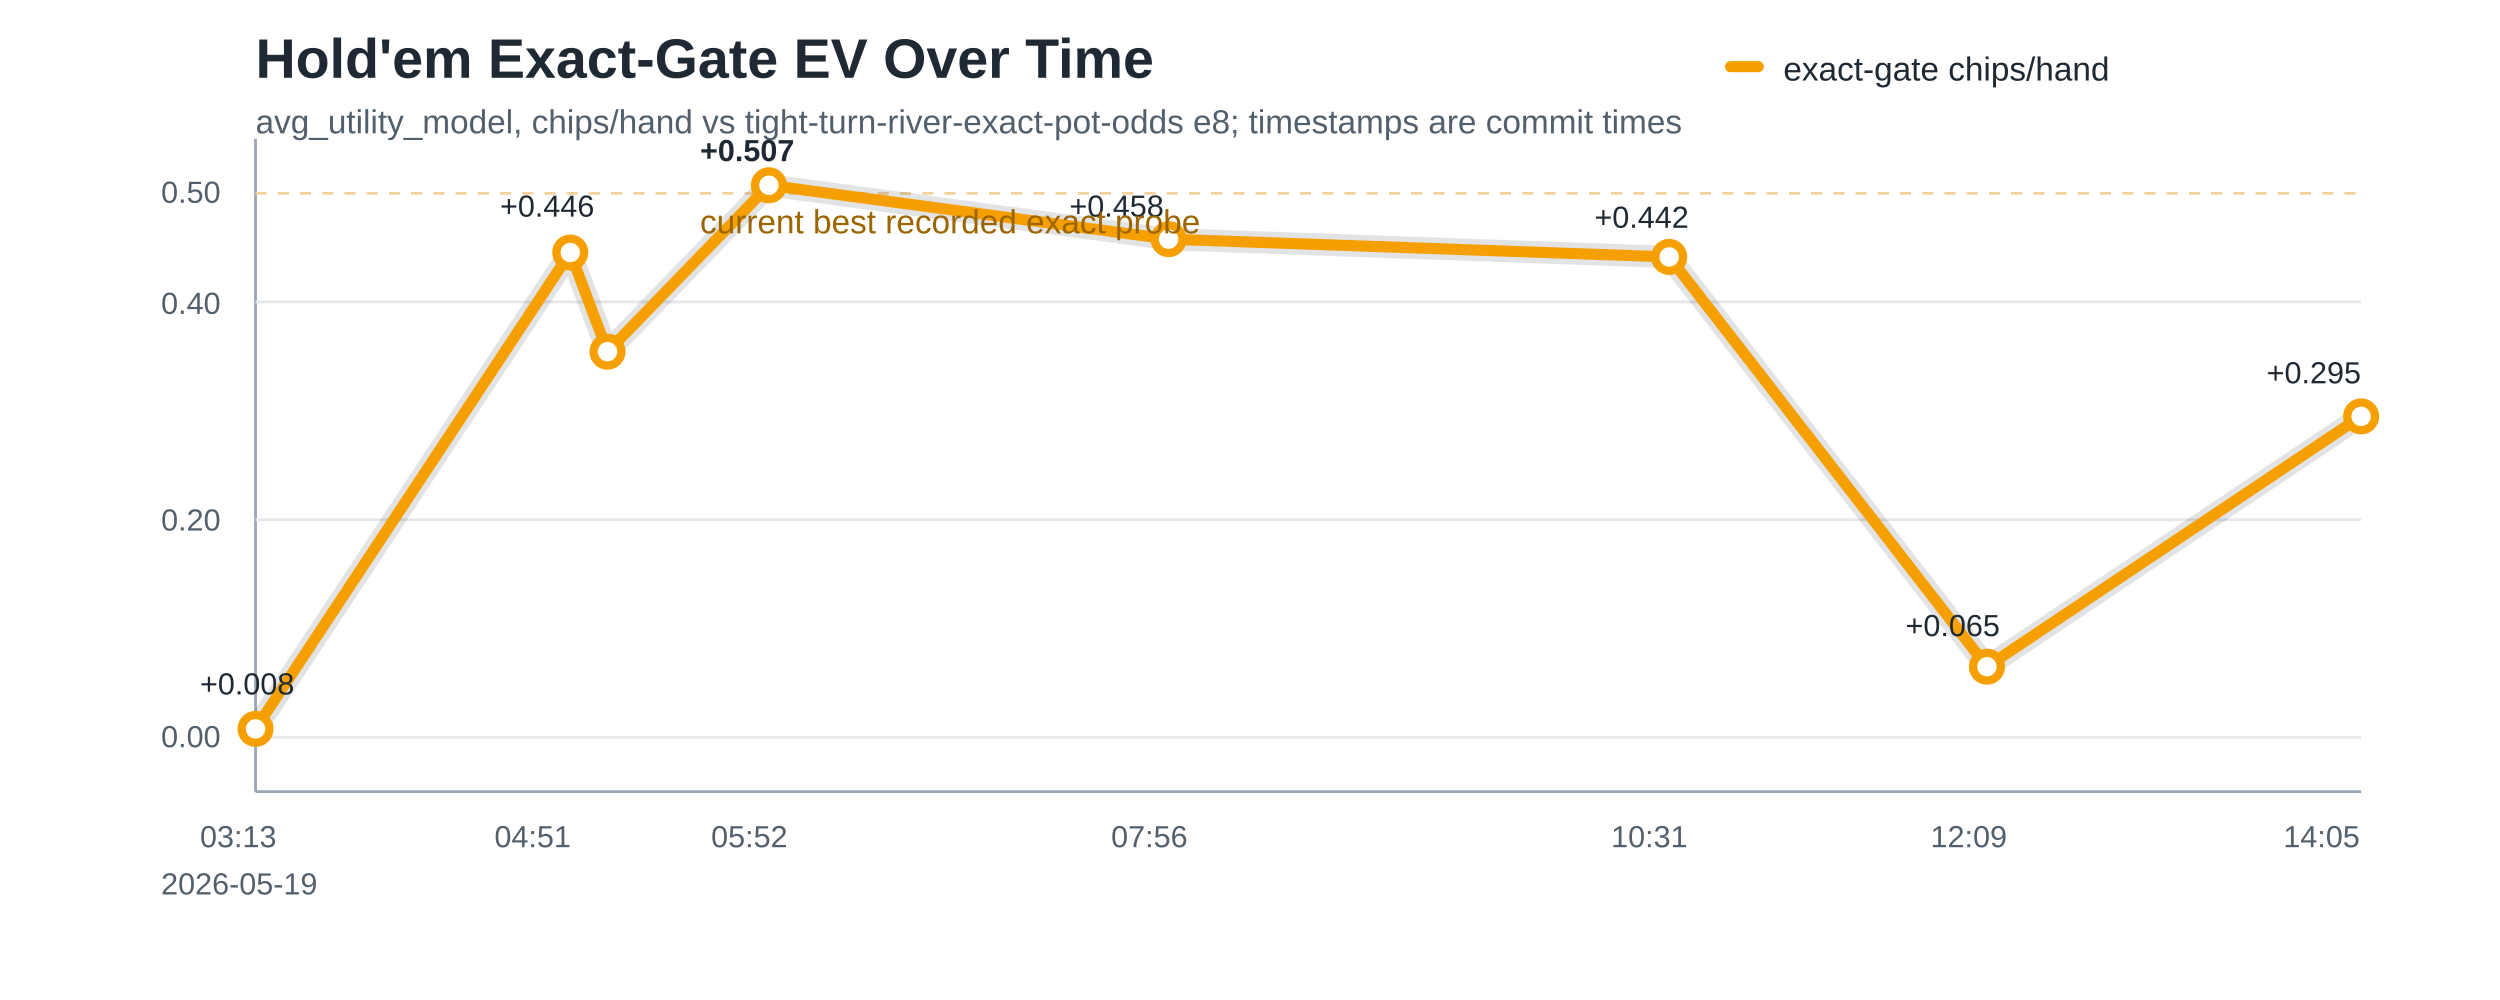
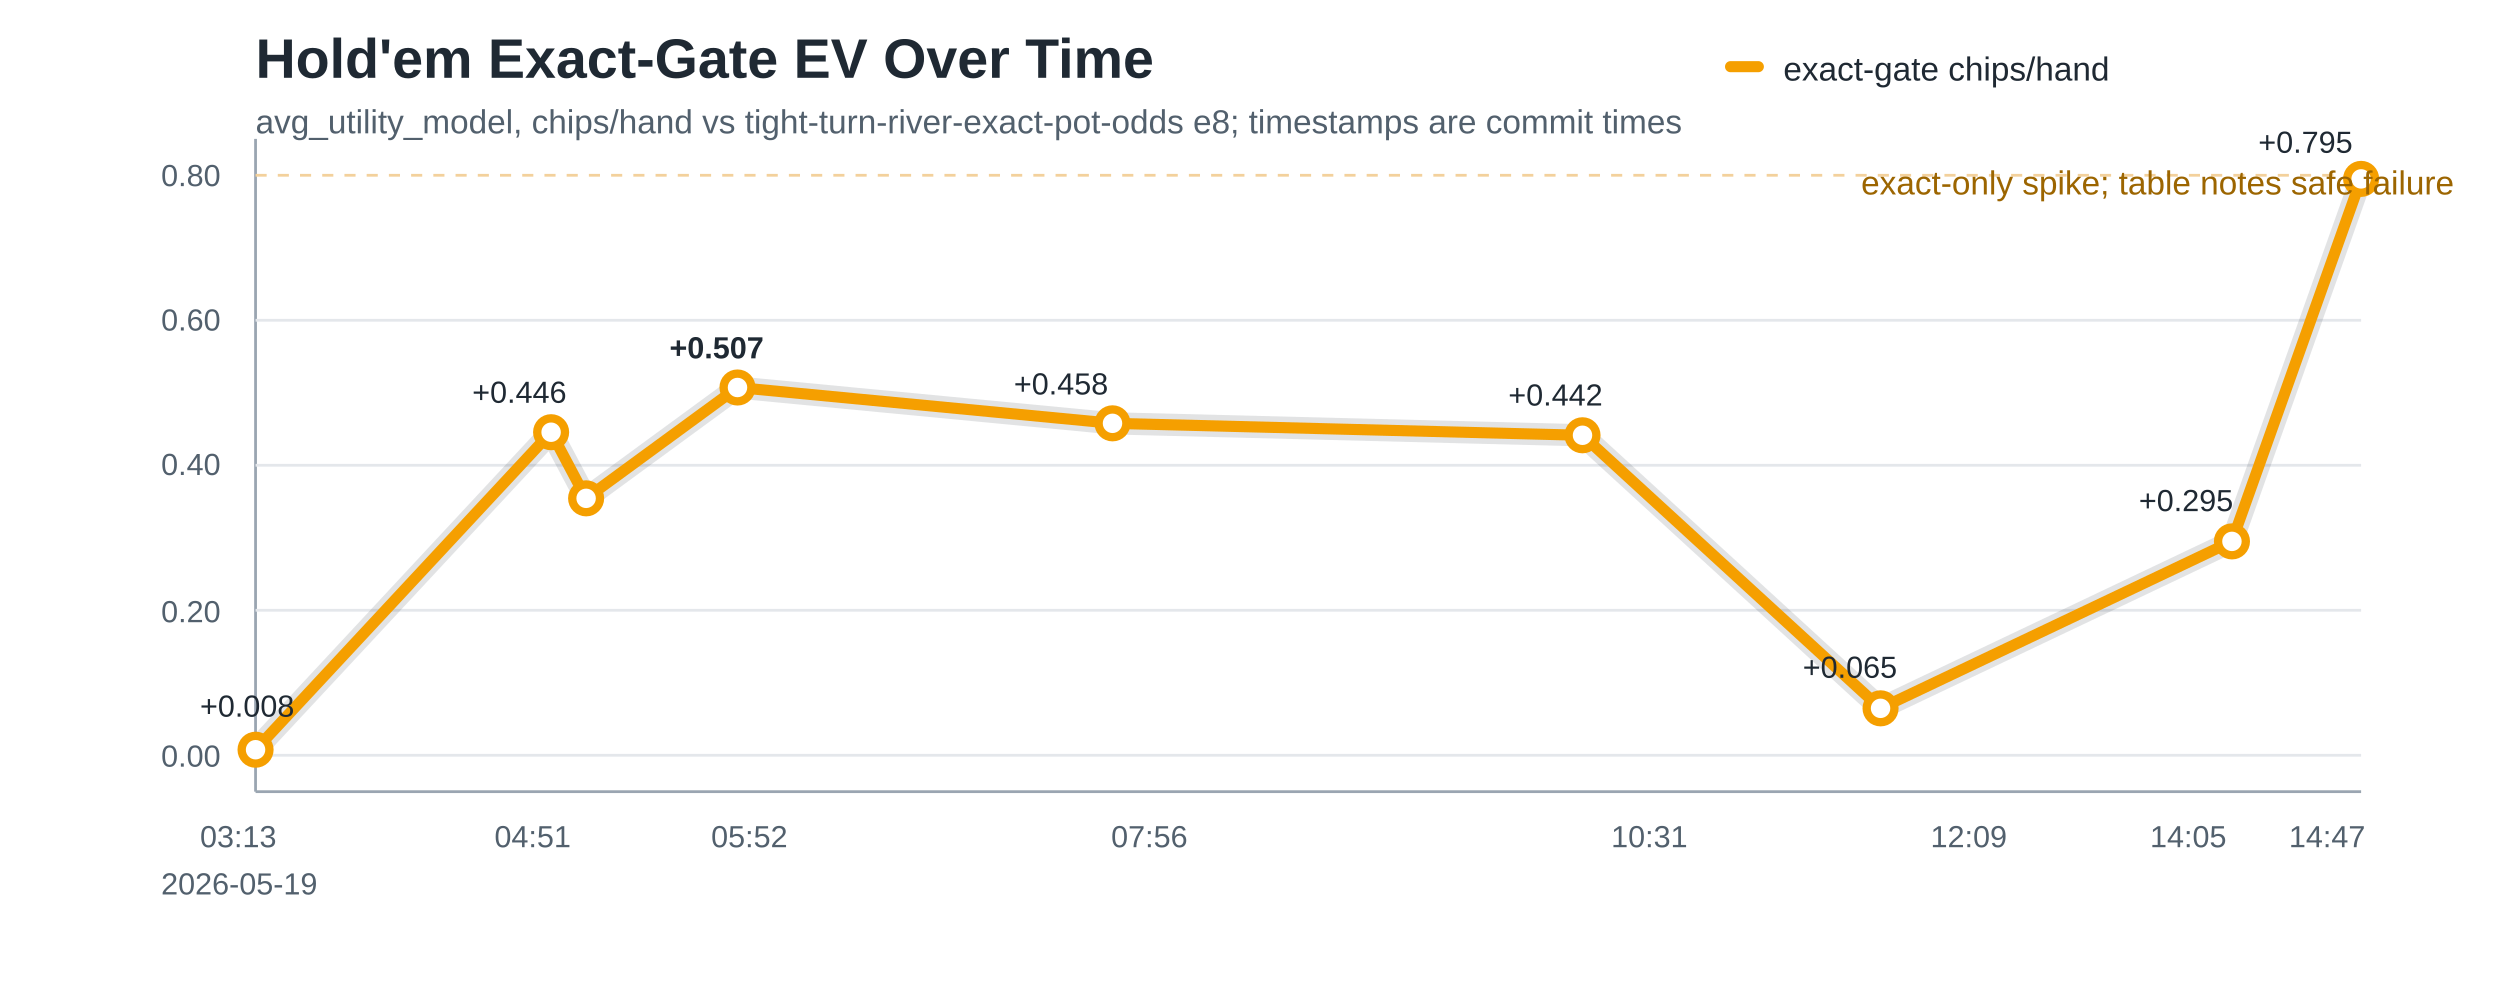
<svg xmlns="http://www.w3.org/2000/svg" width="900" height="360" viewBox="0 0 900 360" role="img" aria-labelledby="title desc">
  <rect width="900" height="360" fill="#ffffff" />
  <text x="92" y="28" font-family="Arial, Helvetica, sans-serif" font-size="20" font-weight="700" fill="#1f2933">Hold'em Exact-Gate EV Over Time</text>
  <text x="92" y="48" font-family="Arial, Helvetica, sans-serif" font-size="12" fill="#52606d">avg_utility_model, chips/hand vs tight-turn-river-exact-pot-odds e8; timestamps are commit times</text>
  <line x1="92" y1="285" x2="850" y2="285" stroke="#9aa5b1" stroke-width="1" />
  <line x1="92" y1="50" x2="92" y2="285" stroke="#9aa5b1" stroke-width="1" />
  <g font-family="Arial, Helvetica, sans-serif" font-size="11" fill="#52606d">
-     <line x1="92" y1="265.4" x2="850" y2="265.4" stroke="#e4e7eb" stroke-width="1" />
-     <text x="58" y="269">0.00</text>
-     <line x1="92" y1="187.1" x2="850" y2="187.1" stroke="#e4e7eb" stroke-width="1" />
-     <text x="58" y="191">0.20</text>
-     <line x1="92" y1="108.7" x2="850" y2="108.7" stroke="#e4e7eb" stroke-width="1" />
-     <text x="58" y="113">0.40</text>
-     <line x1="92" y1="69.6" x2="850" y2="69.6" stroke="#f3d19c" stroke-width="1" stroke-dasharray="4 4" />
-     <text x="58" y="73">0.50</text>
+     <line x1="92" y1="271.9" x2="850" y2="271.9" stroke="#e4e7eb" stroke-width="1" />
+     <text x="58" y="276">0.00</text>
+     <line x1="92" y1="219.7" x2="850" y2="219.7" stroke="#e4e7eb" stroke-width="1" />
+     <text x="58" y="224">0.20</text>
+     <line x1="92" y1="167.5" x2="850" y2="167.5" stroke="#e4e7eb" stroke-width="1" />
+     <text x="58" y="171">0.40</text>
+     <line x1="92" y1="115.3" x2="850" y2="115.3" stroke="#e4e7eb" stroke-width="1" />
+     <text x="58" y="119">0.60</text>
+     <line x1="92" y1="63.1" x2="850" y2="63.1" stroke="#f3d19c" stroke-width="1" stroke-dasharray="4 4" />
+     <text x="58" y="67">0.80</text>
  </g>
-   <polyline points="92.0,262.4 205.3,90.9 218.7,126.6 276.8,66.7 420.7,86.1 600.9,92.5 715.3,240.0 850.0,149.9" fill="none" stroke="#1f2933" stroke-opacity="0.13" stroke-width="8" stroke-linecap="round" stroke-linejoin="round" />
-   <polyline points="92.0,262.4 205.3,90.9 218.7,126.6 276.8,66.7 420.7,86.1 600.9,92.5 715.3,240.0 850.0,149.9" fill="none" stroke="#f59f00" stroke-width="4" stroke-linecap="round" stroke-linejoin="round" />
+   <polyline points="92.0,269.9 198.4,155.6 211.0,179.4 265.5,139.5 400.5,152.4 569.7,156.7 677.0,255.0 803.5,194.9 850.0,64.4" fill="none" stroke="#1f2933" stroke-opacity="0.13" stroke-width="8" stroke-linecap="round" stroke-linejoin="round" />
+   <polyline points="92.0,269.9 198.4,155.6 211.0,179.4 265.5,139.5 400.5,152.4 569.7,156.7 677.0,255.0 803.5,194.9 850.0,64.4" fill="none" stroke="#f59f00" stroke-width="4" stroke-linecap="round" stroke-linejoin="round" />
  <g fill="#ffffff" stroke="#f59f00" stroke-width="3">
-     <circle cx="92.0" cy="262.4" r="5" />
-     <circle cx="205.3" cy="90.9" r="5" />
-     <circle cx="218.7" cy="126.6" r="5" />
-     <circle cx="276.8" cy="66.7" r="5" />
-     <circle cx="420.7" cy="86.1" r="5" />
-     <circle cx="600.9" cy="92.5" r="5" />
-     <circle cx="715.3" cy="240.0" r="5" />
-     <circle cx="850.0" cy="149.9" r="5" />
+     <circle cx="92.0" cy="269.9" r="5" />
+     <circle cx="198.4" cy="155.6" r="5" />
+     <circle cx="211.0" cy="179.4" r="5" />
+     <circle cx="265.5" cy="139.5" r="5" />
+     <circle cx="400.5" cy="152.4" r="5" />
+     <circle cx="569.7" cy="156.7" r="5" />
+     <circle cx="677.0" cy="255.0" r="5" />
+     <circle cx="803.5" cy="194.9" r="5" />
+     <circle cx="850.0" cy="64.4" r="5" />
  </g>
  <g font-family="Arial, Helvetica, sans-serif" font-size="11" fill="#1f2933">
-     <text x="72" y="250">+0.008</text>
-     <text x="180" y="78">+0.446</text>
-     <text x="252" y="58" font-weight="700">+0.507</text>
-     <text x="385" y="78">+0.458</text>
-     <text x="574" y="82">+0.442</text>
-     <text x="686" y="229">+0.065</text>
-     <text x="816" y="138">+0.295</text>
+     <text x="72" y="258">+0.008</text>
+     <text x="170" y="145">+0.446</text>
+     <text x="241" y="129" font-weight="700">+0.507</text>
+     <text x="365" y="142">+0.458</text>
+     <text x="543" y="146">+0.442</text>
+     <text x="649" y="244">+0.065</text>
+     <text x="770" y="184">+0.295</text>
+     <text x="813" y="55">+0.795</text>
  </g>
  <g font-family="Arial, Helvetica, sans-serif" font-size="11" fill="#52606d">
    <text x="58" y="322">2026-05-19</text>
    <text x="72" y="305">03:13</text>
    <text x="178" y="305">04:51</text>
    <text x="256" y="305">05:52</text>
    <text x="400" y="305">07:56</text>
    <text x="580" y="305">10:31</text>
    <text x="695" y="305">12:09</text>
-     <text x="822" y="305">14:05</text>
+     <text x="774" y="305">14:05</text>
+     <text x="824" y="305">14:47</text>
  </g>
  <g font-family="Arial, Helvetica, sans-serif" font-size="12" fill="#1f2933">
    <rect x="621" y="22" width="14" height="4" fill="#f59f00" rx="2" />
    <text x="642" y="29">exact-gate chips/hand</text>
-     <text x="252" y="84" fill="#9c6500">current best recorded exact probe</text>
+     <text x="670" y="70" fill="#9c6500">exact-only spike; table notes safe failure</text>
  </g>
</svg>
